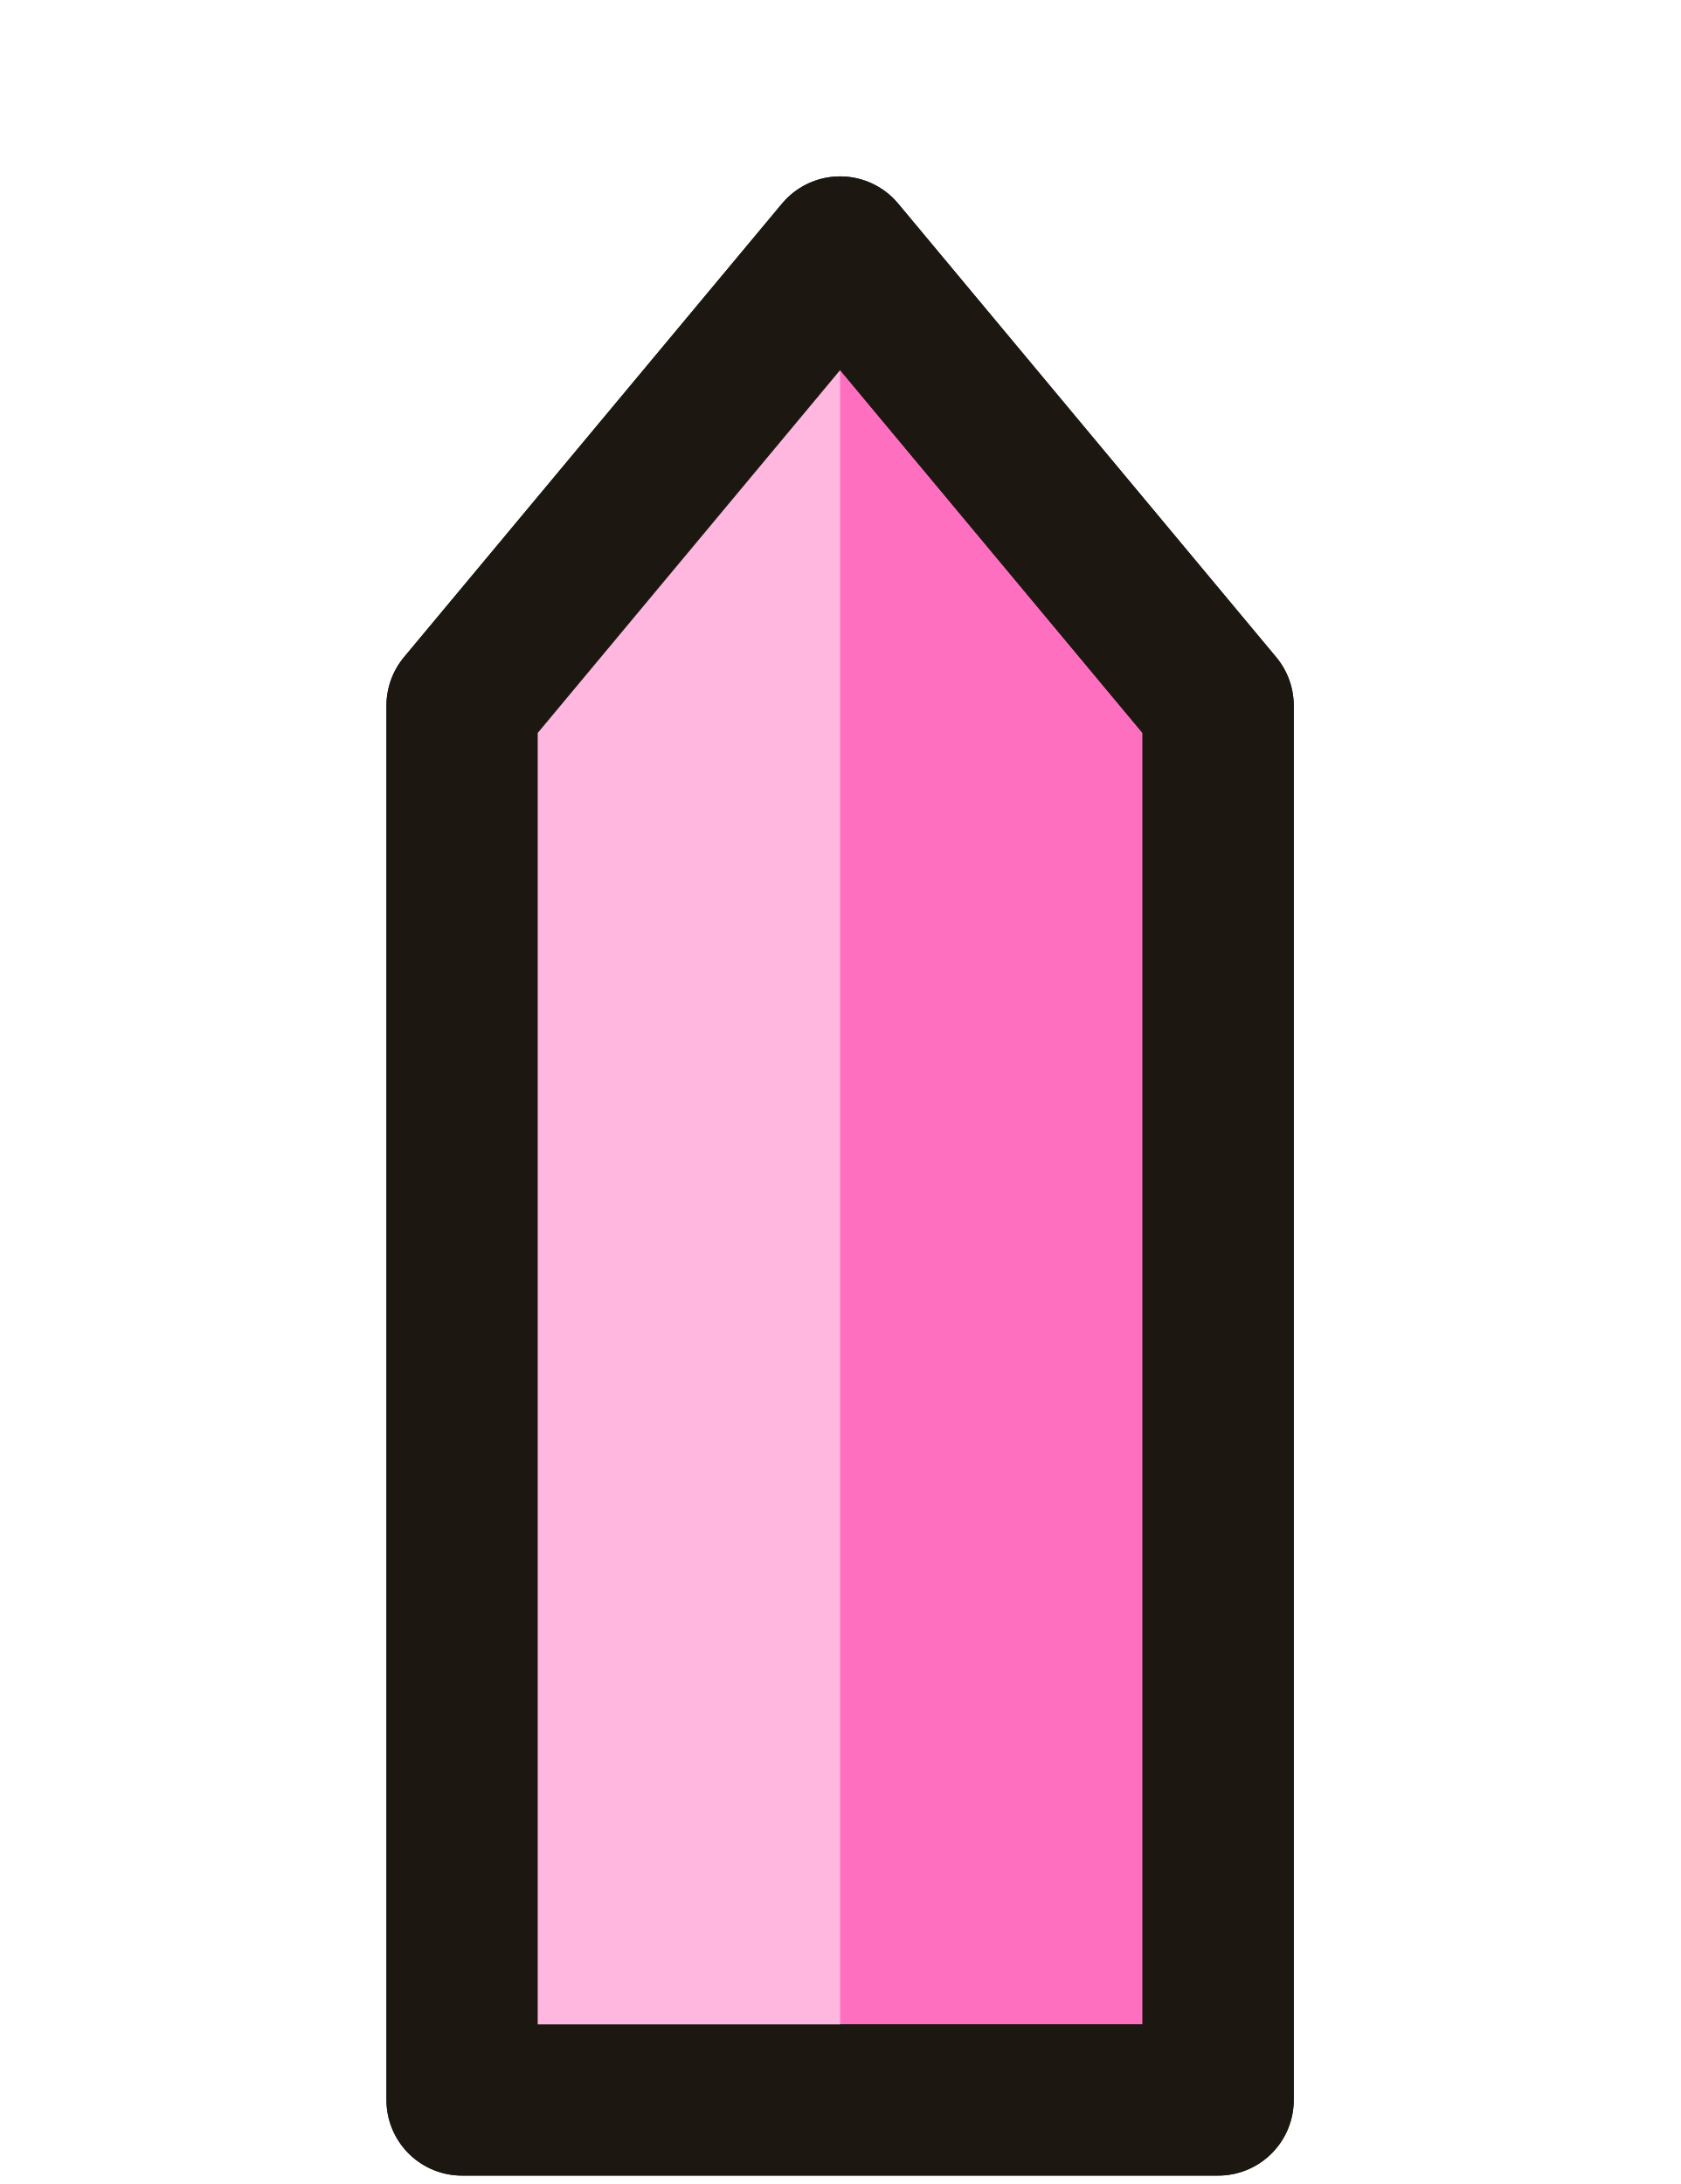
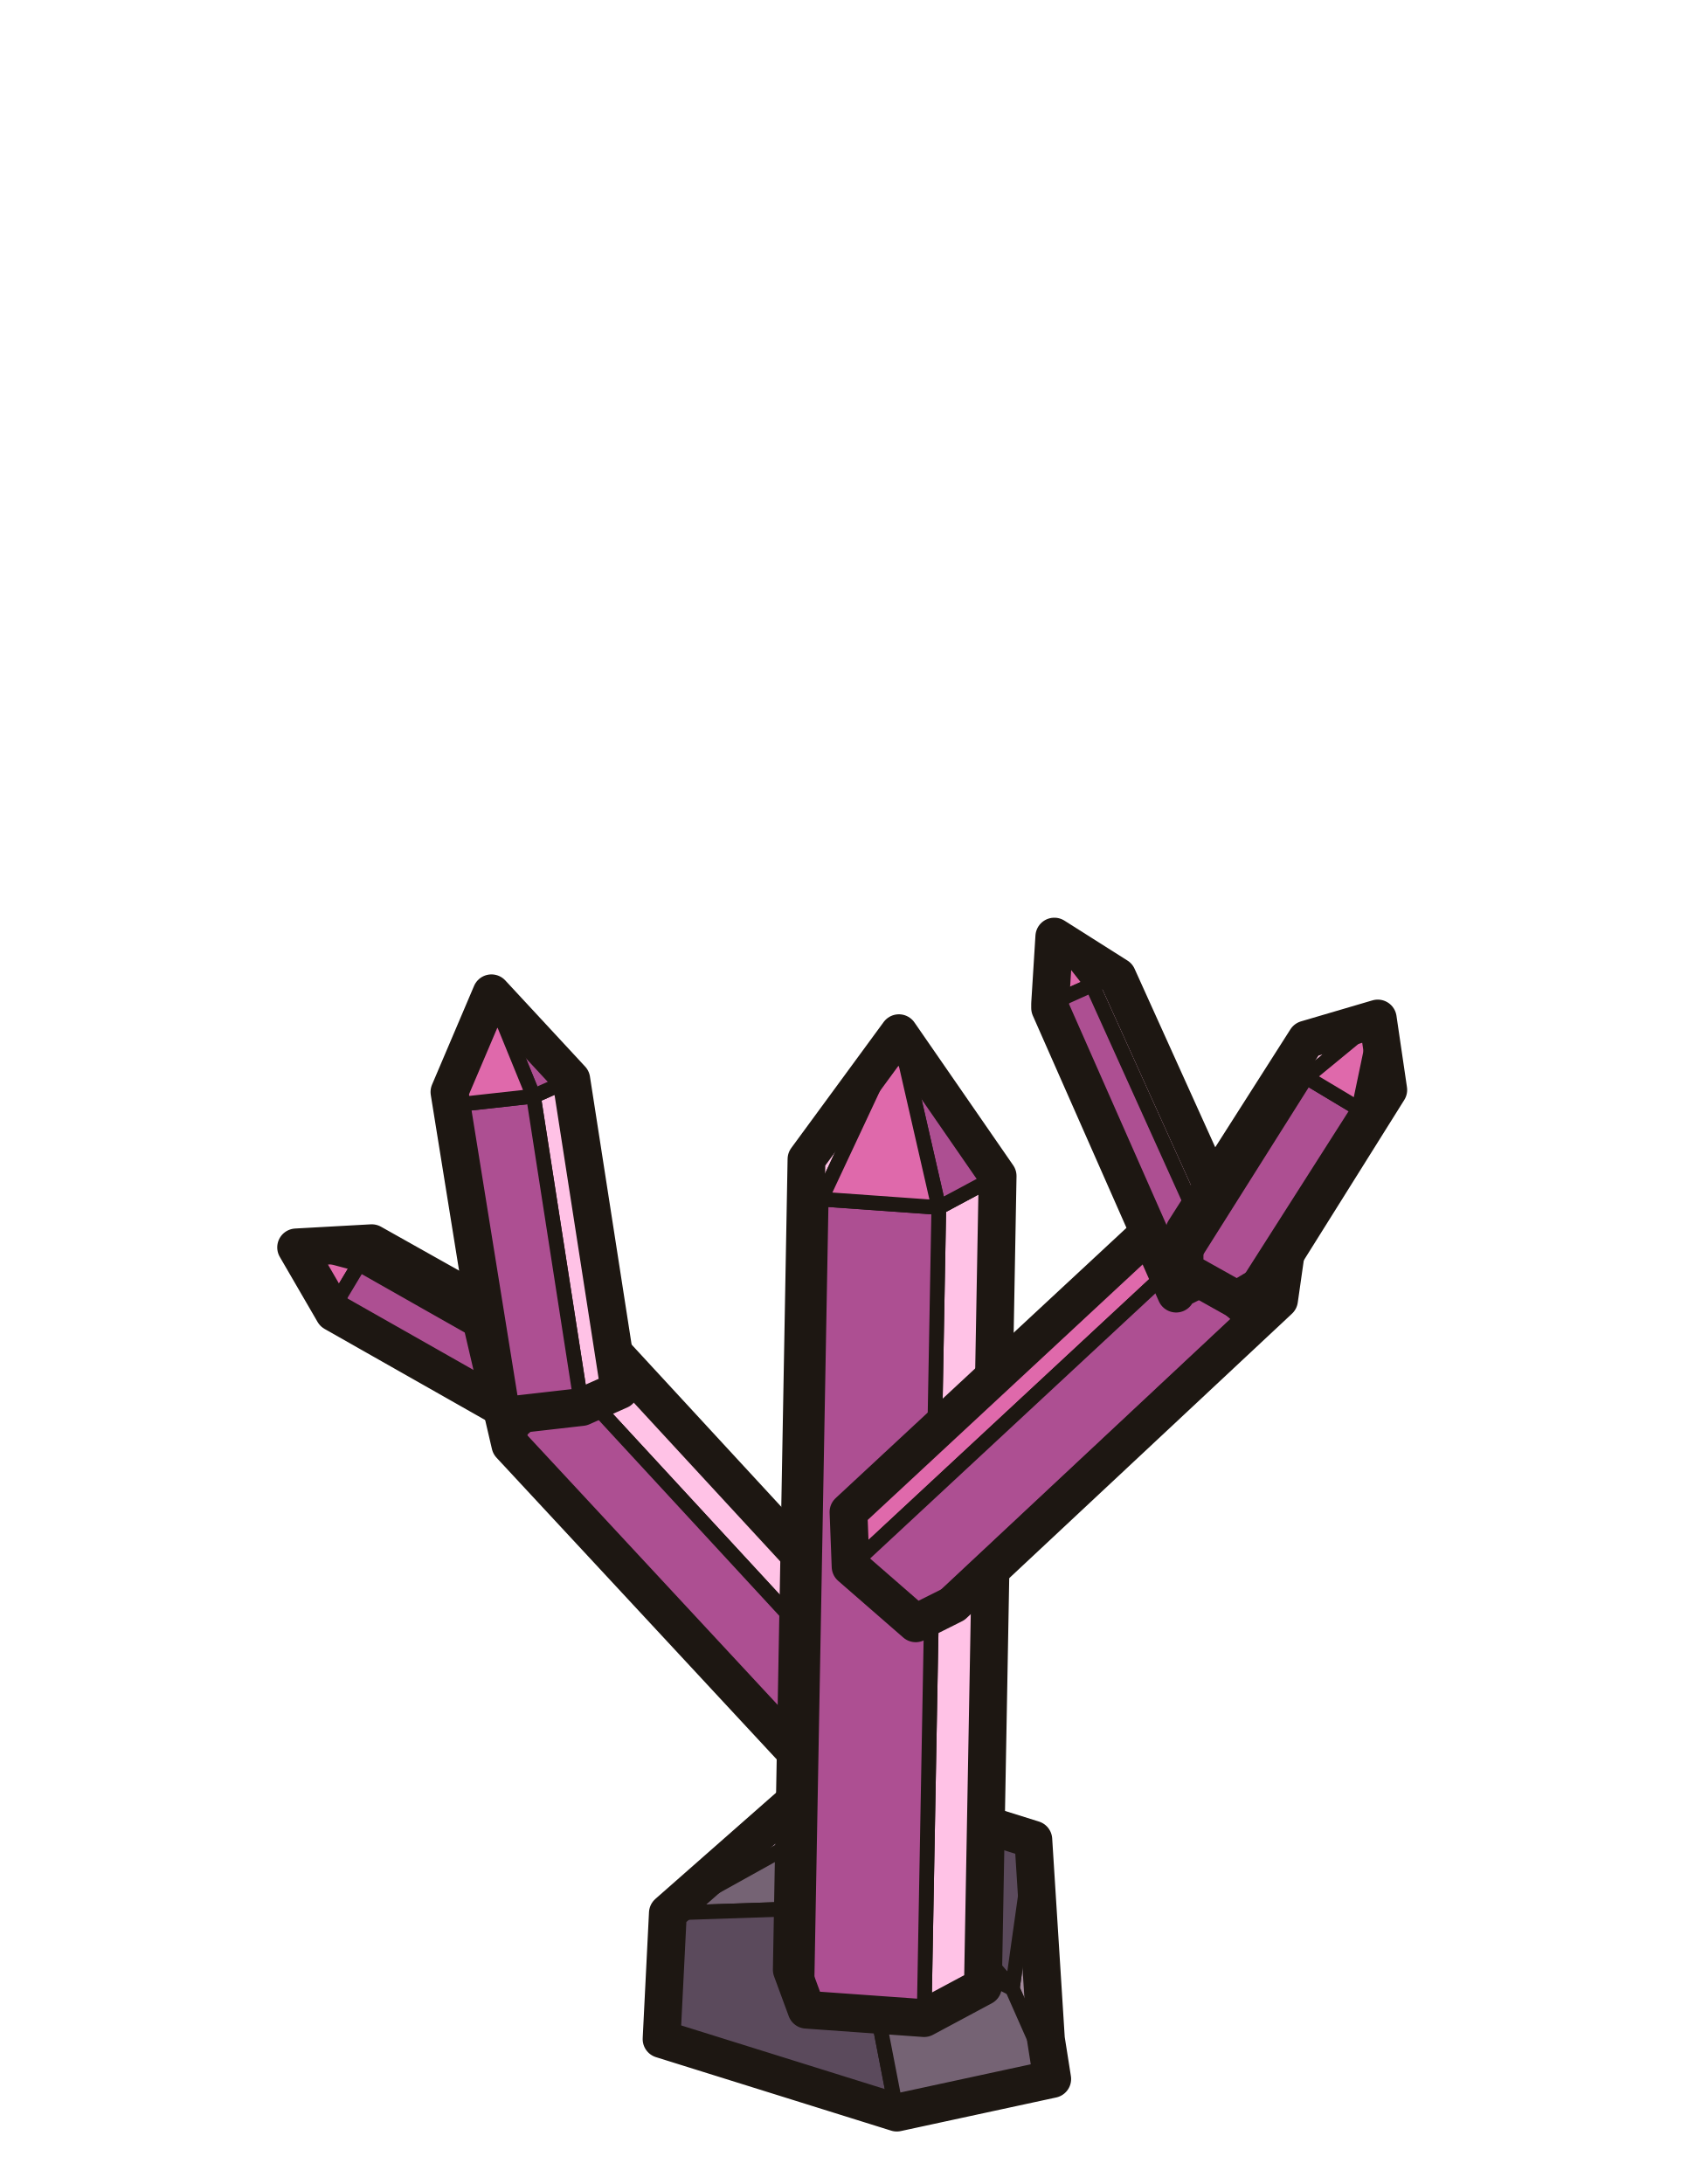
<svg xmlns="http://www.w3.org/2000/svg" width="20" height="26" viewBox="0 0 20 26">
-   <path d="M10 3l4.5 5.4V25H5.5V8.4z" fill="#ff6fbf" stroke="#1d1712" stroke-width="1.8" stroke-linejoin="round" stroke-linecap="round" />
-   <path d="M10 3L5.5 8.4V25H10z" fill="#ffd6ee" opacity=".7" />
-   <path d="M10 3l4.5 5.4V25H5.5V8.4z" fill="none" stroke="#1d1712" stroke-width="1.8" stroke-linejoin="round" stroke-linecap="round" />
+   <defs>
+     <g id="unit">
+       <g stroke-linejoin="round" stroke-linecap="round">
+         <path d="M32.7,48.3L41.1,49.8L31.2,46.7Z" fill="#756374" stroke="#1d1712" stroke-width=".7" />
+         <path d="M32.7,48.3L31.2,46.7L23.7,53.3Z" fill="#a38b9d" stroke="#1d1712" stroke-width=".7" />
+         <path d="M41.1,49.8L40.1,56.9L42.0,61.2L41.7,59.3Z" fill="#a38b9d" stroke="#1d1712" stroke-width=".7" />
+         <path d="M32.7,48.3L40.1,56.9L41.1,49.8Z" fill="#5b4a5c" stroke="#1d1712" stroke-width=".7" />
+         <path d="M32.7,48.3L23.7,53.3L32.7,53.0Z" fill="#756374" stroke="#1d1712" stroke-width=".7" />
+         <path d="M32.7,53.0L23.7,53.3L23.4,59.3L34.6,62.8Z" fill="#5b4a5c" stroke="#1d1712" stroke-width=".7" />
+         <path d="M32.7,48.3L32.7,53.0L40.1,56.9Z" fill="#a38b9d" stroke="#1d1712" stroke-width=".7" />
+         <path d="M40.1,56.9L32.7,53.0L34.6,62.8L42.0,61.2Z" fill="#756374" stroke="#1d1712" stroke-width=".7" />
+         <path d="M31.2,46.7L23.7,53.3M41.1,49.8L31.2,46.7M42.0,61.2L41.7,59.3M41.7,59.3L41.1,49.8M34.6,62.8L42.0,61.2M23.7,53.3L23.4,59.3M23.4,59.3L34.6,62.8" fill="none" stroke="#1d1712" stroke-width="1.8" />
+         <path d="M7.8,24.7L7.8,24.4L6.0,21.6Z" fill="#ffc2e6" stroke="#1d1712" stroke-width=".7" />
+         <path d="M18.2,30.6L18.3,30.3L7.8,24.4L7.8,24.7Z" fill="#df69ab" stroke="#1d1712" stroke-width=".7" />
+         <path d="M9.0,22.4L9.6,21.4L6.0,21.6Z" fill="#ad4f92" stroke="#1d1712" stroke-width=".7" />
+         <path d="M19.4,28.3L20.1,27.3L9.6,21.4L9.0,22.4Z" fill="#ffc2e6" stroke="#1d1712" stroke-width=".7" />
+         <path d="M7.8,24.4L9.0,22.4L6.0,21.6Z" fill="#df69ab" stroke="#1d1712" stroke-width=".7" />
+         <path d="M18.3,30.3L19.4,28.3L9.0,22.4L7.8,24.4Z" fill="#ad4f92" stroke="#1d1712" stroke-width=".7" />
+         <path d="M18.2,30.6L18.3,30.3M7.8,24.7L18.2,30.6M6.0,21.6L7.8,24.7M18.3,30.3L19.4,28.3M19.4,28.3L20.1,27.3M20.1,27.3L9.6,21.4M9.6,21.4L6.0,21.6" fill="none" stroke="#1d1712" stroke-width="1.8" />
+         <path d="M16.2,31.0L16.3,30.7L14.8,25.0Z" fill="#ffc2e6" stroke="#1d1712" stroke-width=".7" />
+         <path d="M31.8,47.8L31.8,47.5L16.3,30.7L16.2,31.0Z" fill="#df69ab" stroke="#1d1712" stroke-width=".7" />
+         <path d="M19.2,28.0L21.0,26.5L14.8,25.0Z" fill="#ad4f92" stroke="#1d1712" stroke-width=".7" />
+         <path d="M16.3,30.7L19.2,28.0L14.8,25.0Z" fill="#df69ab" stroke="#1d1712" stroke-width=".7" />
+         <path d="M34.7,44.8L36.5,43.3L21.0,26.5L19.2,28.0Z" fill="#ffc2e6" stroke="#1d1712" stroke-width=".7" />
+         <path d="M31.8,47.5L34.7,44.8L19.2,28.0L16.3,30.7Z" fill="#ad4f92" stroke="#1d1712" stroke-width=".7" />
+         <path d="M31.8,47.8L31.8,47.5M16.2,31.0L31.8,47.8M14.8,25.0L16.2,31.0M31.8,47.5L34.7,44.8M34.7,44.8L36.5,43.3M36.5,43.3L21.0,26.5M21.0,26.5L14.8,25.0" fill="none" stroke="#1d1712" stroke-width="1.8" />
+         <path d="M15.7,29.1L16.1,29.6L13.7,14.8L13.3,14.2Z" fill="#df69ab" stroke="#1d1712" stroke-width=".7" />
+         <path d="M19.6,29.2L21.4,28.4L19.1,13.6L17.3,14.4Z" fill="#ffc2e6" stroke="#1d1712" stroke-width=".7" />
+         <path d="M13.3,14.2L13.7,14.8L15.3,9.5Z" fill="#ffc2e6" stroke="#1d1712" stroke-width=".7" />
+         <path d="M16.1,29.6L19.6,29.2L17.3,14.4L13.7,14.8Z" fill="#ad4f92" stroke="#1d1712" stroke-width=".7" />
+         <path d="M17.3,14.4L19.1,13.6L15.3,9.5Z" fill="#ad4f92" stroke="#1d1712" stroke-width=".7" />
+         <path d="M13.7,14.8L17.3,14.4L15.3,9.5Z" fill="#df69ab" stroke="#1d1712" stroke-width=".7" />
+         <path d="M15.7,29.1L16.1,29.6M13.3,14.2L15.7,29.1M15.3,9.5L13.3,14.2M16.1,29.6L19.6,29.2M19.6,29.2L21.4,28.4M21.4,28.4L19.1,13.6M19.1,13.6L15.3,9.5" fill="none" stroke="#1d1712" stroke-width="1.8" />
+         <path d="M29.6,56.0L30.3,57.9L31.0,19.3L30.3,17.4Z" fill="#df69ab" stroke="#1d1712" stroke-width=".7" />
+         <path d="M35.9,58.3L38.7,56.8L39.4,18.2L36.6,19.7Z" fill="#ffc2e6" stroke="#1d1712" stroke-width=".7" />
+         <path d="M30.3,57.9L35.9,58.3L36.6,19.7L31.0,19.3Z" fill="#ad4f92" stroke="#1d1712" stroke-width=".7" />
+         <path d="M30.3,17.4L31.0,19.3L34.7,11.4Z" fill="#ffc2e6" stroke="#1d1712" stroke-width=".7" />
+         <path d="M36.6,19.7L39.4,18.2L34.7,11.4Z" fill="#ad4f92" stroke="#1d1712" stroke-width=".7" />
+         <path d="M31.0,19.3L36.6,19.7L34.7,11.4Z" fill="#df69ab" stroke="#1d1712" stroke-width=".7" />
+         <path d="M29.6,56.0L30.3,57.9M30.3,17.4L29.6,56.0M34.7,11.4L30.3,17.4M30.3,57.9L35.9,58.3M35.9,58.3L38.7,56.8M38.7,56.8L39.4,18.2M39.4,18.2L34.7,11.4" fill="none" stroke="#1d1712" stroke-width="1.8" />
+         <path d="M35.5,39.5L37.3,38.6L52.8,24.1L51.0,25.0Z" fill="#ffc2e6" stroke="#1d1712" stroke-width=".7" />
+         <path d="M32.3,34.2L32.4,36.8L48.0,22.3L47.9,19.7Z" fill="#df69ab" stroke="#1d1712" stroke-width=".7" />
+         <path d="M32.4,36.8L35.5,39.5L51.0,25.0L48.0,22.3Z" fill="#ad4f92" stroke="#1d1712" stroke-width=".7" />
+         <path d="M51.0,25.0L52.8,24.1L53.5,19.2Z" fill="#ad4f92" stroke="#1d1712" stroke-width=".7" />
+         <path d="M47.9,19.7L48.0,22.3L53.5,19.2Z" fill="#ffc2e6" stroke="#1d1712" stroke-width=".7" />
+         <path d="M48.0,22.3L51.0,25.0L53.5,19.2Z" fill="#df69ab" stroke="#1d1712" stroke-width=".7" />
+         <path d="M32.3,34.2L32.4,36.8M47.9,19.7L32.3,34.2M53.5,19.2L47.9,19.7M32.4,36.8L35.5,39.5M35.5,39.5L37.3,38.6M37.3,38.6L52.8,24.1M52.8,24.1L53.5,19.2" fill="none" stroke="#1d1712" stroke-width="1.8" />
+         <path d="M43.9,9.1L45.1,8.7L42.1,6.8Z" fill="#ad4f92" stroke="#1d1712" stroke-width=".7" />
+         <path d="M47.9,23.8L48.0,23.6L41.9,10.0L41.9,10.2Z" fill="#df69ab" stroke="#1d1712" stroke-width=".7" />
+         <path d="M41.9,10.0L43.9,9.1L42.1,6.8Z" fill="#df69ab" stroke="#1d1712" stroke-width=".7" />
+         <path d="M50.0,22.6L51.2,22.2L45.1,8.7L43.9,9.1Z" fill="#ffc2e6" stroke="#1d1712" stroke-width=".7" />
+         <path d="M48.0,23.6L50.0,22.6L43.9,9.1L41.9,10.0Z" fill="#ad4f92" stroke="#1d1712" stroke-width=".7" />
+         <path d="M47.9,23.8L48.0,23.6M41.9,10.0L41.9,10.2M41.9,10.2L47.9,23.8M48.0,23.6L50.0,22.6M42.1,6.8L41.9,10.0M50.0,22.6L51.2,22.2M51.2,22.2L45.1,8.7M45.1,8.7L42.1,6.8" fill="none" stroke="#1d1712" stroke-width="1.8" />
+         <path d="M50.8,24.1L52.3,23.2L58.0,14.1L56.6,15.0Z" fill="#ffc2e6" stroke="#1d1712" stroke-width=".7" />
+         <path d="M48.3,20.8L48.3,22.7L54.1,13.5L54.1,11.7Z" fill="#df69ab" stroke="#1d1712" stroke-width=".7" />
+         <path d="M48.3,22.7L50.8,24.1L56.6,15.0L54.1,13.5Z" fill="#ad4f92" stroke="#1d1712" stroke-width=".7" />
+         <path d="M56.6,15.0L58.0,14.1L57.5,10.7Z" fill="#ad4f92" stroke="#1d1712" stroke-width=".7" />
+         <path d="M54.1,11.7L54.1,13.5L57.5,10.7Z" fill="#ffc2e6" stroke="#1d1712" stroke-width=".7" />
+         <path d="M54.1,13.5L56.6,15.0L57.5,10.7Z" fill="#df69ab" stroke="#1d1712" stroke-width=".7" />
+         <path d="M48.3,20.8L48.3,22.7M54.1,11.7L48.3,20.8M57.5,10.7L54.1,11.7M48.3,22.7L50.8,24.1M50.8,24.1L52.3,23.2M52.3,23.2L58.0,14.1M58.0,14.1L57.5,10.7" fill="none" stroke="#1d1712" stroke-width="1.8" />
+       </g>
+     </g>
+   </defs>
+   <g transform="translate(10.6 15.5) scale(0.250)">
+     <use href="#unit" x="-34.3" y="-24.2" />
+   </g>
</svg>
